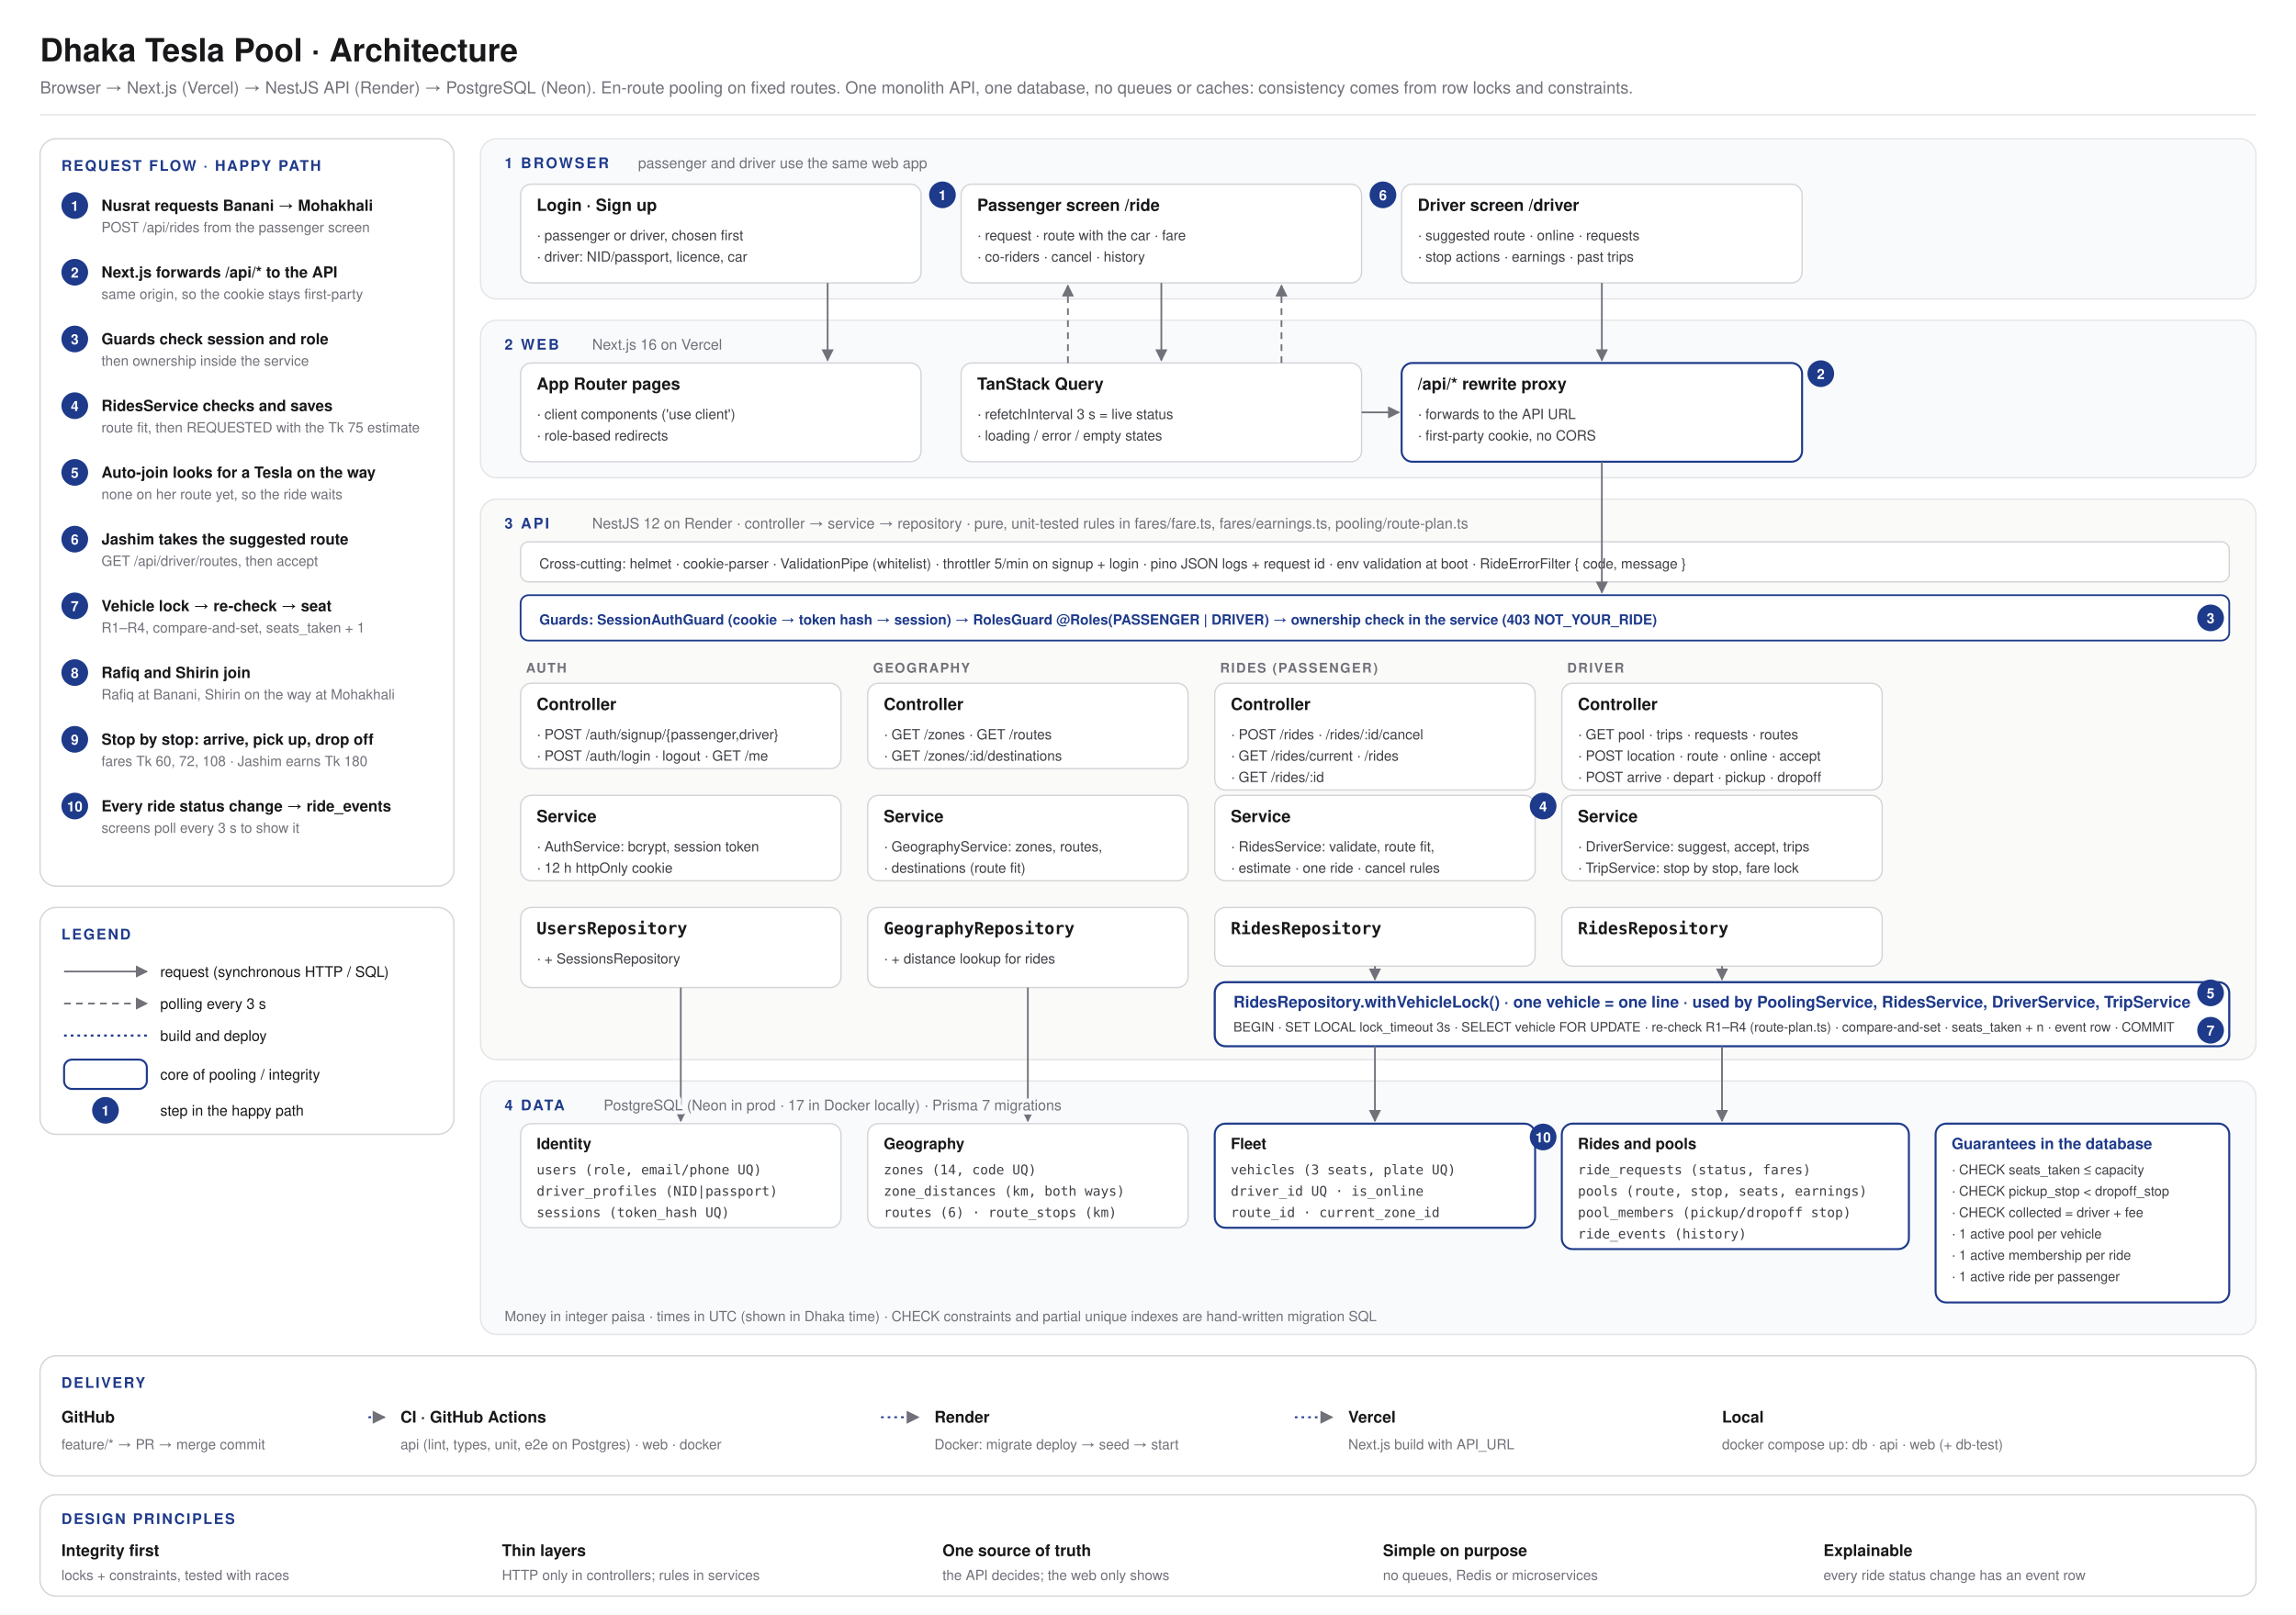
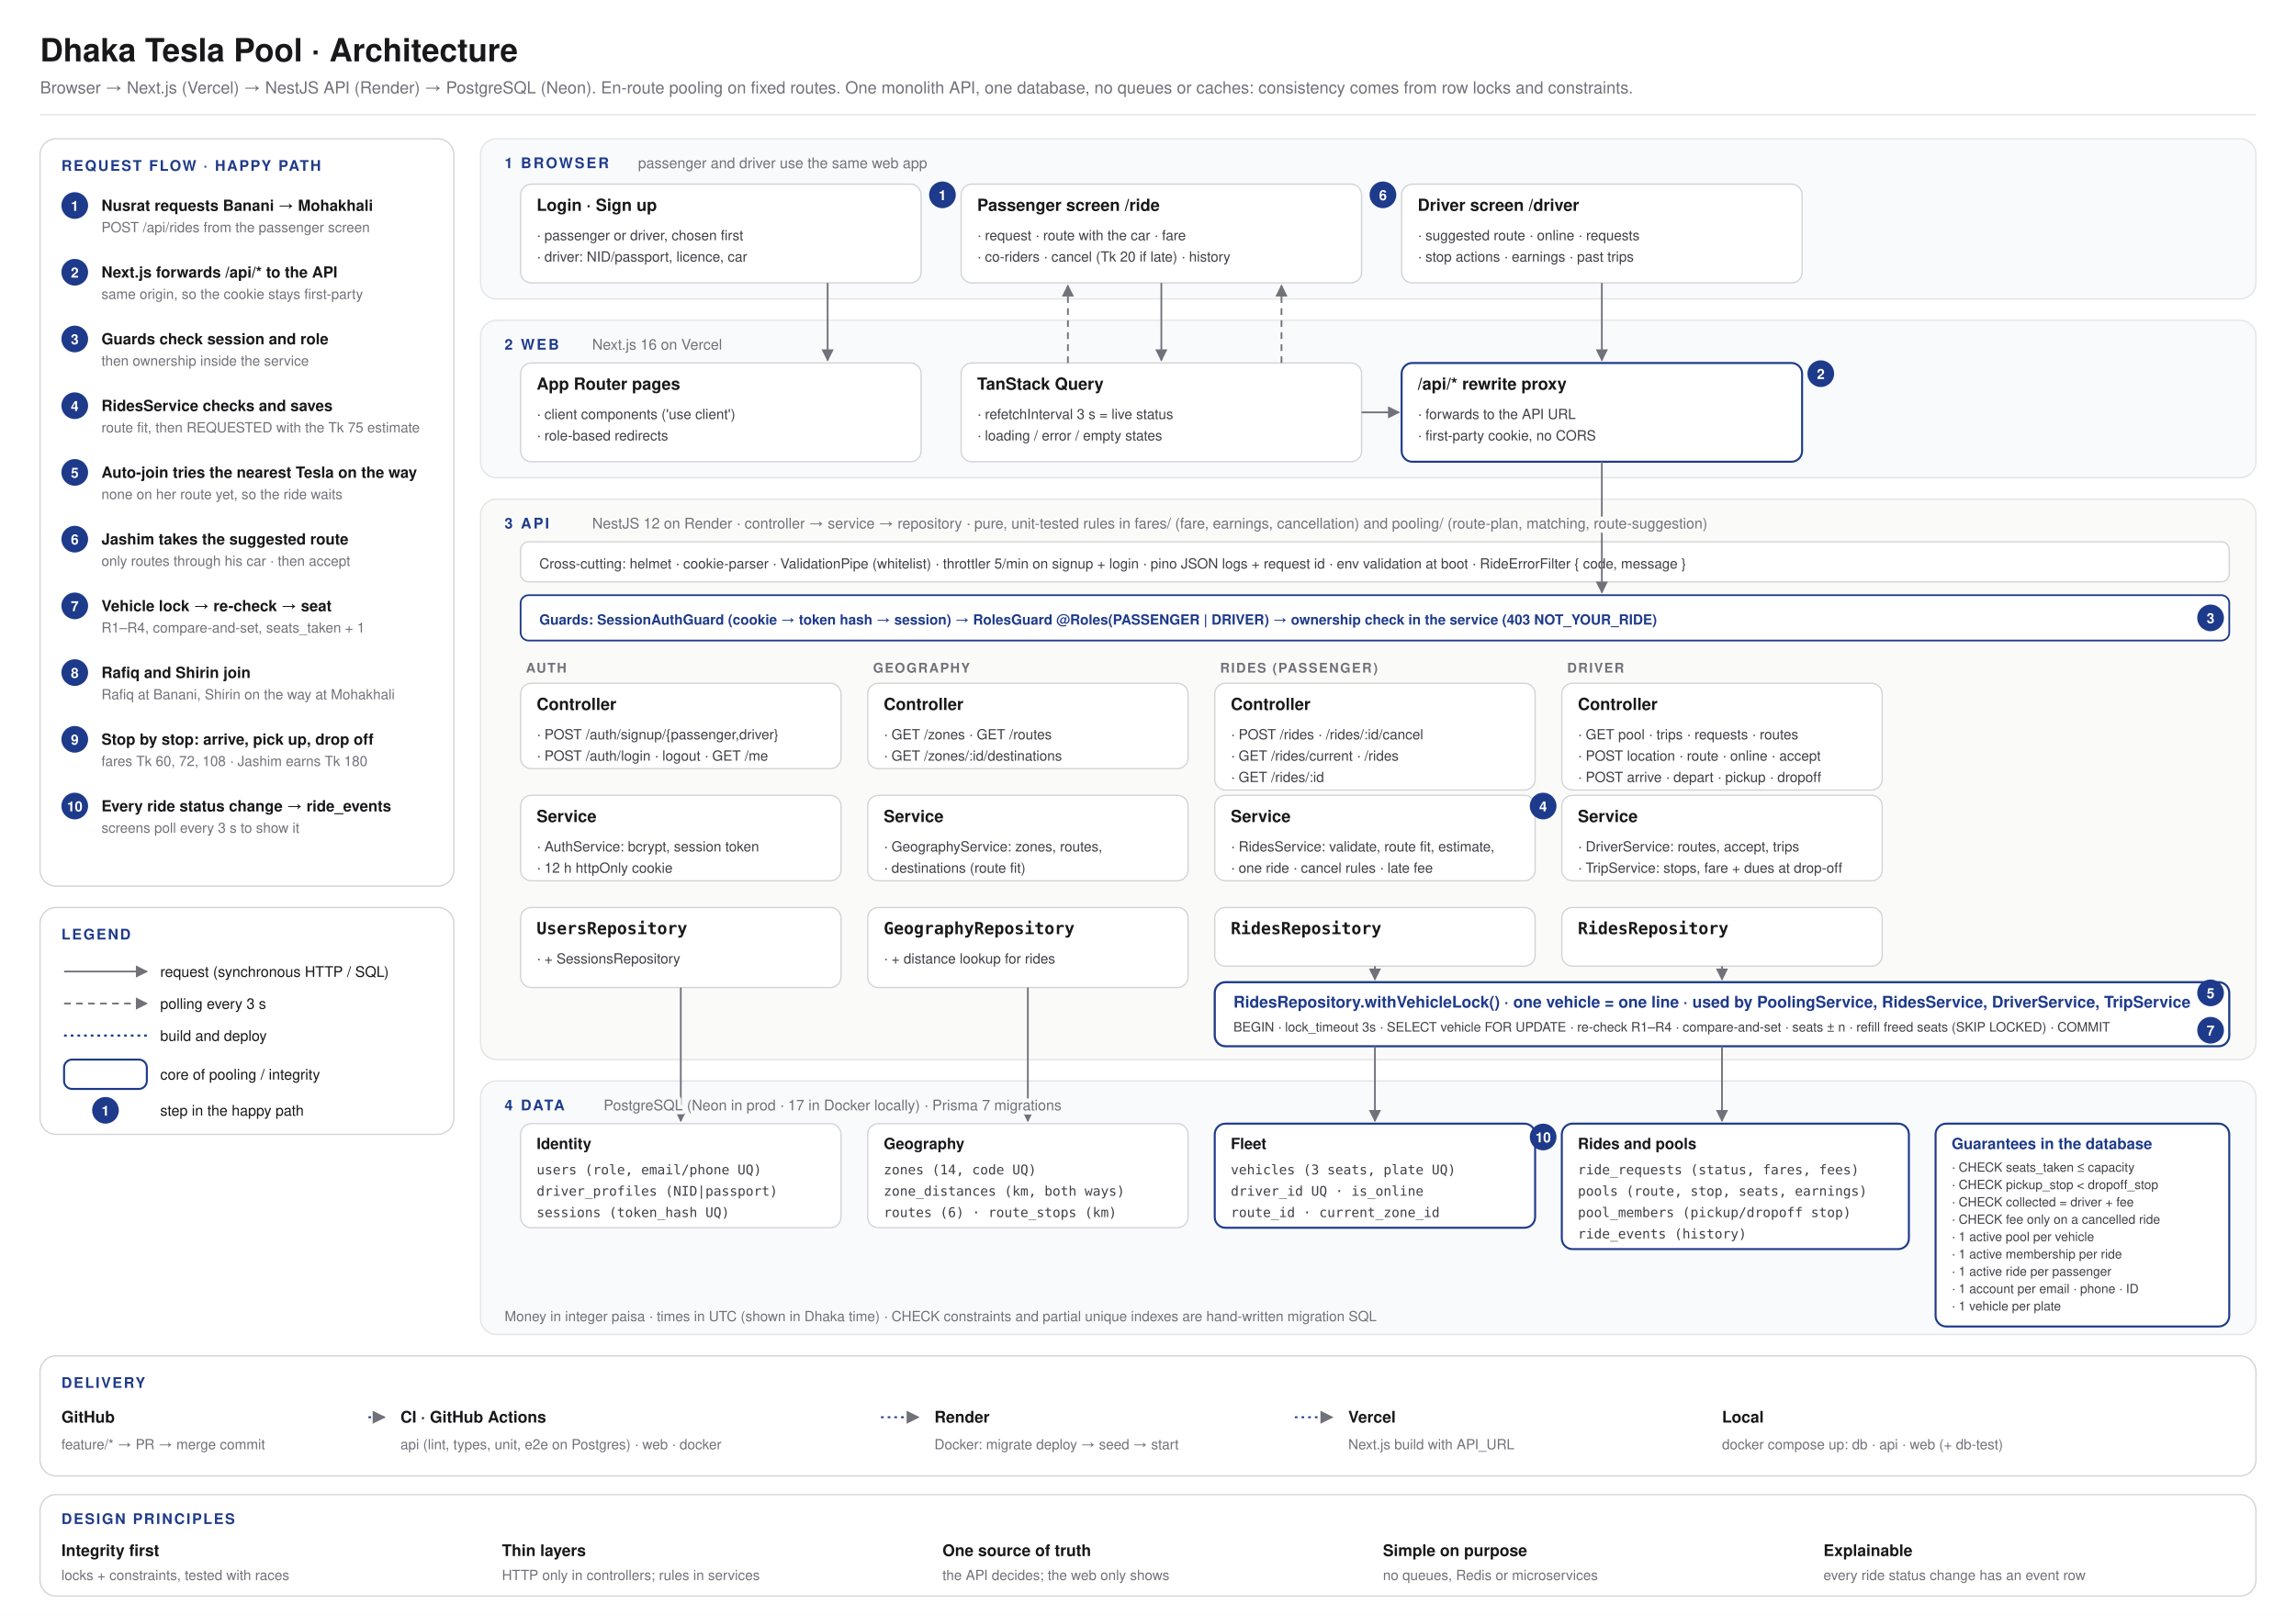
<svg xmlns="http://www.w3.org/2000/svg" width="1720" height="1210" viewBox="0 0 1720 1210">
  <defs>
    <marker id="arr" viewBox="0 0 10 10" refX="9" refY="5" markerWidth="7" markerHeight="7" orient="auto-start-reverse">
      <path d="M0 0 L10 5 L0 10 z" fill="#71717a" />
    </marker>
  </defs>
  <rect width="1720" height="1210" fill="#ffffff" />
  <text x="30" y="46" font-family="-apple-system, 'Helvetica Neue', Helvetica, Arial, sans-serif" font-size="24" fill="#18181b" font-weight="700" text-anchor="start" letter-spacing="0">Dhaka Tesla Pool · Architecture</text>
  <text x="30" y="70" font-family="-apple-system, 'Helvetica Neue', Helvetica, Arial, sans-serif" font-size="12.5" fill="#71717a" font-weight="400" text-anchor="start" letter-spacing="0">Browser → Next.js (Vercel) → NestJS API (Render) → PostgreSQL (Neon). En-route pooling on fixed routes. One monolith API, one database, no queues or caches: consistency comes from row locks and constraints.</text>
  <line x1="30" y1="86" x2="1690" y2="86" stroke="#e4e4e7" />
  <rect x="30" y="104" width="310" height="560" rx="12" fill="#fff" stroke="#d4d4d8" stroke-width="1" />
  <text x="46" y="128" font-family="-apple-system, 'Helvetica Neue', Helvetica, Arial, sans-serif" font-size="11" fill="#1e3a8a" font-weight="700" text-anchor="start" letter-spacing="1.2">REQUEST FLOW · HAPPY PATH</text>
  <circle cx="56" cy="154" r="10" fill="#1e3a8a" />
  <text x="56" y="158" font-family="-apple-system, 'Helvetica Neue', Helvetica, Arial, sans-serif" font-size="10.5" fill="#fff" font-weight="700" text-anchor="middle" letter-spacing="0">1</text>
  <text x="76" y="158" font-family="-apple-system, 'Helvetica Neue', Helvetica, Arial, sans-serif" font-size="11.5" fill="#18181b" font-weight="600" text-anchor="start" letter-spacing="0">Nusrat requests Banani → Mohakhali</text>
  <text x="76" y="174" font-family="-apple-system, 'Helvetica Neue', Helvetica, Arial, sans-serif" font-size="10.5" fill="#71717a" font-weight="400" text-anchor="start" letter-spacing="0">POST /api/rides from the passenger screen</text>
  <circle cx="56" cy="204" r="10" fill="#1e3a8a" />
  <text x="56" y="208" font-family="-apple-system, 'Helvetica Neue', Helvetica, Arial, sans-serif" font-size="10.5" fill="#fff" font-weight="700" text-anchor="middle" letter-spacing="0">2</text>
  <text x="76" y="208" font-family="-apple-system, 'Helvetica Neue', Helvetica, Arial, sans-serif" font-size="11.5" fill="#18181b" font-weight="600" text-anchor="start" letter-spacing="0">Next.js forwards /api/* to the API</text>
  <text x="76" y="224" font-family="-apple-system, 'Helvetica Neue', Helvetica, Arial, sans-serif" font-size="10.5" fill="#71717a" font-weight="400" text-anchor="start" letter-spacing="0">same origin, so the cookie stays first-party</text>
  <circle cx="56" cy="254" r="10" fill="#1e3a8a" />
  <text x="56" y="258" font-family="-apple-system, 'Helvetica Neue', Helvetica, Arial, sans-serif" font-size="10.5" fill="#fff" font-weight="700" text-anchor="middle" letter-spacing="0">3</text>
  <text x="76" y="258" font-family="-apple-system, 'Helvetica Neue', Helvetica, Arial, sans-serif" font-size="11.5" fill="#18181b" font-weight="600" text-anchor="start" letter-spacing="0">Guards check session and role</text>
  <text x="76" y="274" font-family="-apple-system, 'Helvetica Neue', Helvetica, Arial, sans-serif" font-size="10.5" fill="#71717a" font-weight="400" text-anchor="start" letter-spacing="0">then ownership inside the service</text>
  <circle cx="56" cy="304" r="10" fill="#1e3a8a" />
  <text x="56" y="308" font-family="-apple-system, 'Helvetica Neue', Helvetica, Arial, sans-serif" font-size="10.5" fill="#fff" font-weight="700" text-anchor="middle" letter-spacing="0">4</text>
  <text x="76" y="308" font-family="-apple-system, 'Helvetica Neue', Helvetica, Arial, sans-serif" font-size="11.5" fill="#18181b" font-weight="600" text-anchor="start" letter-spacing="0">RidesService checks and saves</text>
  <text x="76" y="324" font-family="-apple-system, 'Helvetica Neue', Helvetica, Arial, sans-serif" font-size="10.5" fill="#71717a" font-weight="400" text-anchor="start" letter-spacing="0">route fit, then REQUESTED with the Tk 75 estimate</text>
  <circle cx="56" cy="354" r="10" fill="#1e3a8a" />
  <text x="56" y="358" font-family="-apple-system, 'Helvetica Neue', Helvetica, Arial, sans-serif" font-size="10.5" fill="#fff" font-weight="700" text-anchor="middle" letter-spacing="0">5</text>
-   <text x="76" y="358" font-family="-apple-system, 'Helvetica Neue', Helvetica, Arial, sans-serif" font-size="11.5" fill="#18181b" font-weight="600" text-anchor="start" letter-spacing="0">Auto-join looks for a Tesla on the way</text>
+   <text x="76" y="358" font-family="-apple-system, 'Helvetica Neue', Helvetica, Arial, sans-serif" font-size="11.5" fill="#18181b" font-weight="600" text-anchor="start" letter-spacing="0">Auto-join tries the nearest Tesla on the way</text>
  <text x="76" y="374" font-family="-apple-system, 'Helvetica Neue', Helvetica, Arial, sans-serif" font-size="10.5" fill="#71717a" font-weight="400" text-anchor="start" letter-spacing="0">none on her route yet, so the ride waits</text>
  <circle cx="56" cy="404" r="10" fill="#1e3a8a" />
  <text x="56" y="408" font-family="-apple-system, 'Helvetica Neue', Helvetica, Arial, sans-serif" font-size="10.5" fill="#fff" font-weight="700" text-anchor="middle" letter-spacing="0">6</text>
  <text x="76" y="408" font-family="-apple-system, 'Helvetica Neue', Helvetica, Arial, sans-serif" font-size="11.5" fill="#18181b" font-weight="600" text-anchor="start" letter-spacing="0">Jashim takes the suggested route</text>
-   <text x="76" y="424" font-family="-apple-system, 'Helvetica Neue', Helvetica, Arial, sans-serif" font-size="10.5" fill="#71717a" font-weight="400" text-anchor="start" letter-spacing="0">GET /api/driver/routes, then accept</text>
+   <text x="76" y="424" font-family="-apple-system, 'Helvetica Neue', Helvetica, Arial, sans-serif" font-size="10.5" fill="#71717a" font-weight="400" text-anchor="start" letter-spacing="0">only routes through his car · then accept</text>
  <circle cx="56" cy="454" r="10" fill="#1e3a8a" />
  <text x="56" y="458" font-family="-apple-system, 'Helvetica Neue', Helvetica, Arial, sans-serif" font-size="10.5" fill="#fff" font-weight="700" text-anchor="middle" letter-spacing="0">7</text>
  <text x="76" y="458" font-family="-apple-system, 'Helvetica Neue', Helvetica, Arial, sans-serif" font-size="11.5" fill="#18181b" font-weight="600" text-anchor="start" letter-spacing="0">Vehicle lock → re-check → seat</text>
  <text x="76" y="474" font-family="-apple-system, 'Helvetica Neue', Helvetica, Arial, sans-serif" font-size="10.5" fill="#71717a" font-weight="400" text-anchor="start" letter-spacing="0">R1–R4, compare-and-set, seats_taken + 1</text>
  <circle cx="56" cy="504" r="10" fill="#1e3a8a" />
  <text x="56" y="508" font-family="-apple-system, 'Helvetica Neue', Helvetica, Arial, sans-serif" font-size="10.5" fill="#fff" font-weight="700" text-anchor="middle" letter-spacing="0">8</text>
  <text x="76" y="508" font-family="-apple-system, 'Helvetica Neue', Helvetica, Arial, sans-serif" font-size="11.5" fill="#18181b" font-weight="600" text-anchor="start" letter-spacing="0">Rafiq and Shirin join</text>
  <text x="76" y="524" font-family="-apple-system, 'Helvetica Neue', Helvetica, Arial, sans-serif" font-size="10.5" fill="#71717a" font-weight="400" text-anchor="start" letter-spacing="0">Rafiq at Banani, Shirin on the way at Mohakhali</text>
  <circle cx="56" cy="554" r="10" fill="#1e3a8a" />
  <text x="56" y="558" font-family="-apple-system, 'Helvetica Neue', Helvetica, Arial, sans-serif" font-size="10.5" fill="#fff" font-weight="700" text-anchor="middle" letter-spacing="0">9</text>
  <text x="76" y="558" font-family="-apple-system, 'Helvetica Neue', Helvetica, Arial, sans-serif" font-size="11.5" fill="#18181b" font-weight="600" text-anchor="start" letter-spacing="0">Stop by stop: arrive, pick up, drop off</text>
  <text x="76" y="574" font-family="-apple-system, 'Helvetica Neue', Helvetica, Arial, sans-serif" font-size="10.5" fill="#71717a" font-weight="400" text-anchor="start" letter-spacing="0">fares Tk 60, 72, 108 · Jashim earns Tk 180</text>
  <circle cx="56" cy="604" r="10" fill="#1e3a8a" />
  <text x="56" y="608" font-family="-apple-system, 'Helvetica Neue', Helvetica, Arial, sans-serif" font-size="10.5" fill="#fff" font-weight="700" text-anchor="middle" letter-spacing="0">10</text>
  <text x="76" y="608" font-family="-apple-system, 'Helvetica Neue', Helvetica, Arial, sans-serif" font-size="11.5" fill="#18181b" font-weight="600" text-anchor="start" letter-spacing="0">Every ride status change → ride_events</text>
  <text x="76" y="624" font-family="-apple-system, 'Helvetica Neue', Helvetica, Arial, sans-serif" font-size="10.5" fill="#71717a" font-weight="400" text-anchor="start" letter-spacing="0">screens poll every 3 s to show it</text>
  <rect x="30" y="680" width="310" height="170" rx="12" fill="#fff" stroke="#d4d4d8" stroke-width="1" />
  <text x="46" y="704" font-family="-apple-system, 'Helvetica Neue', Helvetica, Arial, sans-serif" font-size="11" fill="#1e3a8a" font-weight="700" text-anchor="start" letter-spacing="1.2">LEGEND</text>
  <path d="M48 728 H110" fill="none" stroke="#71717a" stroke-width="1.3" marker-end="url(#arr)" />
  <text x="120" y="732" font-family="-apple-system, 'Helvetica Neue', Helvetica, Arial, sans-serif" font-size="11" fill="#18181b" font-weight="400" text-anchor="start" letter-spacing="0">request (synchronous HTTP / SQL)</text>
  <path d="M48 752 H110" fill="none" stroke="#71717a" stroke-width="1.3" stroke-dasharray="5 4" marker-end="url(#arr)" />
  <text x="120" y="756" font-family="-apple-system, 'Helvetica Neue', Helvetica, Arial, sans-serif" font-size="11" fill="#18181b" font-weight="400" text-anchor="start" letter-spacing="0">polling every 3 s</text>
  <path d="M48 776 H110" fill="none" stroke="#1e3a8a" stroke-width="1.6" stroke-dasharray="2 3" />
  <text x="120" y="780" font-family="-apple-system, 'Helvetica Neue', Helvetica, Arial, sans-serif" font-size="11" fill="#18181b" font-weight="400" text-anchor="start" letter-spacing="0">build and deploy</text>
  <rect x="48" y="794" width="62" height="22" rx="6" fill="#fff" stroke="#1e3a8a" stroke-width="1.5" />
  <text x="120" y="809" font-family="-apple-system, 'Helvetica Neue', Helvetica, Arial, sans-serif" font-size="11" fill="#18181b" font-weight="400" text-anchor="start" letter-spacing="0">core of pooling / integrity</text>
  <circle cx="79" cy="832" r="10" fill="#1e3a8a" />
  <text x="79" y="836" font-family="-apple-system, 'Helvetica Neue', Helvetica, Arial, sans-serif" font-size="10.5" fill="#fff" font-weight="700" text-anchor="middle" letter-spacing="0">1</text>
  <text x="120" y="836" font-family="-apple-system, 'Helvetica Neue', Helvetica, Arial, sans-serif" font-size="11" fill="#18181b" font-weight="400" text-anchor="start" letter-spacing="0">step in the happy path</text>
  <rect x="360" y="104" width="1330" height="120" rx="12" fill="#f8fafc" stroke="#e4e4e7" stroke-width="1" />
  <rect x="390" y="138" width="300" height="74" rx="8" fill="#fff" stroke="#d4d4d8" stroke-width="1" />
  <text x="402" y="158" font-family="-apple-system, 'Helvetica Neue', Helvetica, Arial, sans-serif" font-size="12.5" fill="#18181b" font-weight="700" text-anchor="start" letter-spacing="0">Login · Sign up</text>
  <text x="402" y="180" font-family="-apple-system, 'Helvetica Neue', Helvetica, Arial, sans-serif" font-size="10.5" fill="#3f3f46" font-weight="400" text-anchor="start" letter-spacing="0">· passenger or driver, chosen first</text>
  <text x="402" y="196" font-family="-apple-system, 'Helvetica Neue', Helvetica, Arial, sans-serif" font-size="10.5" fill="#3f3f46" font-weight="400" text-anchor="start" letter-spacing="0">· driver: NID/passport, licence, car</text>
  <rect x="720" y="138" width="300" height="74" rx="8" fill="#fff" stroke="#d4d4d8" stroke-width="1" />
  <text x="732" y="158" font-family="-apple-system, 'Helvetica Neue', Helvetica, Arial, sans-serif" font-size="12.5" fill="#18181b" font-weight="700" text-anchor="start" letter-spacing="0">Passenger screen  /ride</text>
  <text x="732" y="180" font-family="-apple-system, 'Helvetica Neue', Helvetica, Arial, sans-serif" font-size="10.5" fill="#3f3f46" font-weight="400" text-anchor="start" letter-spacing="0">· request · route with the car · fare</text>
-   <text x="732" y="196" font-family="-apple-system, 'Helvetica Neue', Helvetica, Arial, sans-serif" font-size="10.5" fill="#3f3f46" font-weight="400" text-anchor="start" letter-spacing="0">· co-riders · cancel · history</text>
+   <text x="732" y="196" font-family="-apple-system, 'Helvetica Neue', Helvetica, Arial, sans-serif" font-size="10.5" fill="#3f3f46" font-weight="400" text-anchor="start" letter-spacing="0">· co-riders · cancel (Tk 20 if late) · history</text>
  <rect x="1050" y="138" width="300" height="74" rx="8" fill="#fff" stroke="#d4d4d8" stroke-width="1" />
  <text x="1062" y="158" font-family="-apple-system, 'Helvetica Neue', Helvetica, Arial, sans-serif" font-size="12.5" fill="#18181b" font-weight="700" text-anchor="start" letter-spacing="0">Driver screen  /driver</text>
  <text x="1062" y="180" font-family="-apple-system, 'Helvetica Neue', Helvetica, Arial, sans-serif" font-size="10.5" fill="#3f3f46" font-weight="400" text-anchor="start" letter-spacing="0">· suggested route · online · requests</text>
  <text x="1062" y="196" font-family="-apple-system, 'Helvetica Neue', Helvetica, Arial, sans-serif" font-size="10.5" fill="#3f3f46" font-weight="400" text-anchor="start" letter-spacing="0">· stop actions · earnings · past trips</text>
  <circle cx="706" cy="146" r="10" fill="#1e3a8a" />
  <text x="706" y="150" font-family="-apple-system, 'Helvetica Neue', Helvetica, Arial, sans-serif" font-size="10.5" fill="#fff" font-weight="700" text-anchor="middle" letter-spacing="0">1</text>
  <circle cx="1036" cy="146" r="10" fill="#1e3a8a" />
  <text x="1036" y="150" font-family="-apple-system, 'Helvetica Neue', Helvetica, Arial, sans-serif" font-size="10.5" fill="#fff" font-weight="700" text-anchor="middle" letter-spacing="0">6</text>
  <rect x="360" y="240" width="1330" height="118" rx="12" fill="#f8fafc" stroke="#e4e4e7" stroke-width="1" />
  <rect x="390" y="272" width="300" height="74" rx="8" fill="#fff" stroke="#d4d4d8" stroke-width="1" />
  <text x="402" y="292" font-family="-apple-system, 'Helvetica Neue', Helvetica, Arial, sans-serif" font-size="12.5" fill="#18181b" font-weight="700" text-anchor="start" letter-spacing="0">App Router pages</text>
  <text x="402" y="314" font-family="-apple-system, 'Helvetica Neue', Helvetica, Arial, sans-serif" font-size="10.5" fill="#3f3f46" font-weight="400" text-anchor="start" letter-spacing="0">· client components ('use client')</text>
  <text x="402" y="330" font-family="-apple-system, 'Helvetica Neue', Helvetica, Arial, sans-serif" font-size="10.5" fill="#3f3f46" font-weight="400" text-anchor="start" letter-spacing="0">· role-based redirects</text>
  <rect x="720" y="272" width="300" height="74" rx="8" fill="#fff" stroke="#d4d4d8" stroke-width="1" />
  <text x="732" y="292" font-family="-apple-system, 'Helvetica Neue', Helvetica, Arial, sans-serif" font-size="12.5" fill="#18181b" font-weight="700" text-anchor="start" letter-spacing="0">TanStack Query</text>
  <text x="732" y="314" font-family="-apple-system, 'Helvetica Neue', Helvetica, Arial, sans-serif" font-size="10.5" fill="#3f3f46" font-weight="400" text-anchor="start" letter-spacing="0">· refetchInterval 3 s = live status</text>
  <text x="732" y="330" font-family="-apple-system, 'Helvetica Neue', Helvetica, Arial, sans-serif" font-size="10.5" fill="#3f3f46" font-weight="400" text-anchor="start" letter-spacing="0">· loading / error / empty states</text>
  <rect x="1050" y="272" width="300" height="74" rx="8" fill="#fff" stroke="#1e3a8a" stroke-width="1.5" />
  <text x="1062" y="292" font-family="-apple-system, 'Helvetica Neue', Helvetica, Arial, sans-serif" font-size="12.5" fill="#18181b" font-weight="700" text-anchor="start" letter-spacing="0">/api/* rewrite proxy</text>
  <text x="1062" y="314" font-family="-apple-system, 'Helvetica Neue', Helvetica, Arial, sans-serif" font-size="10.5" fill="#3f3f46" font-weight="400" text-anchor="start" letter-spacing="0">· forwards to the API URL</text>
  <text x="1062" y="330" font-family="-apple-system, 'Helvetica Neue', Helvetica, Arial, sans-serif" font-size="10.5" fill="#3f3f46" font-weight="400" text-anchor="start" letter-spacing="0">· first-party cookie, no CORS</text>
  <circle cx="1364" cy="280" r="10" fill="#1e3a8a" />
  <text x="1364" y="284" font-family="-apple-system, 'Helvetica Neue', Helvetica, Arial, sans-serif" font-size="10.5" fill="#fff" font-weight="700" text-anchor="middle" letter-spacing="0">2</text>
  <path d="M870 212 V270" fill="none" stroke="#71717a" stroke-width="1.3" marker-end="url(#arr)" />
  <path d="M1200 212 V270" fill="none" stroke="#71717a" stroke-width="1.3" marker-end="url(#arr)" />
  <path d="M620 212 V270" fill="none" stroke="#71717a" stroke-width="1.3" marker-end="url(#arr)" />
  <path d="M1020 309 H1048" fill="none" stroke="#71717a" stroke-width="1.3" marker-end="url(#arr)" />
  <rect x="360" y="374" width="1330" height="420" rx="12" fill="#fafaf9" stroke="#e4e4e7" stroke-width="1" />
  <rect x="390" y="406" width="1280" height="30" rx="6" fill="#fff" stroke="#d4d4d8" stroke-width="1" />
  <text x="404" y="426" font-family="-apple-system, 'Helvetica Neue', Helvetica, Arial, sans-serif" font-size="10.5" fill="#3f3f46" font-weight="400" text-anchor="start" letter-spacing="0">Cross-cutting:  helmet · cookie-parser · ValidationPipe (whitelist) · throttler 5/min on signup + login · pino JSON logs + request id · env validation at boot · RideErrorFilter { code, message }</text>
  <rect x="390" y="446" width="1280" height="34" rx="6" fill="#fff" stroke="#1e3a8a" stroke-width="1.3" />
  <text x="404" y="468" font-family="-apple-system, 'Helvetica Neue', Helvetica, Arial, sans-serif" font-size="10.5" fill="#1e3a8a" font-weight="600" text-anchor="start" letter-spacing="0">Guards:  SessionAuthGuard (cookie → token hash → session)  →  RolesGuard @Roles(PASSENGER | DRIVER)  →  ownership check in the service (403 NOT_YOUR_RIDE)</text>
  <circle cx="1656" cy="463" r="10" fill="#1e3a8a" />
  <text x="1656" y="467" font-family="-apple-system, 'Helvetica Neue', Helvetica, Arial, sans-serif" font-size="10.5" fill="#fff" font-weight="700" text-anchor="middle" letter-spacing="0">3</text>
  <path d="M1200 346 V444" fill="none" stroke="#71717a" stroke-width="1.3" marker-end="url(#arr)" />
  <text x="394" y="504" font-family="-apple-system, 'Helvetica Neue', Helvetica, Arial, sans-serif" font-size="10" fill="#71717a" font-weight="700" text-anchor="start" letter-spacing="1">AUTH</text>
  <rect x="390" y="512" width="240" height="64" rx="8" fill="#fff" stroke="#d4d4d8" stroke-width="1" />
  <text x="402" y="532" font-family="-apple-system, 'Helvetica Neue', Helvetica, Arial, sans-serif" font-size="12.5" fill="#18181b" font-weight="700" text-anchor="start" letter-spacing="0">Controller</text>
  <text x="402" y="554" font-family="-apple-system, 'Helvetica Neue', Helvetica, Arial, sans-serif" font-size="10.5" fill="#3f3f46" font-weight="400" text-anchor="start" letter-spacing="0">· POST /auth/signup/{passenger,driver}</text>
  <text x="402" y="570" font-family="-apple-system, 'Helvetica Neue', Helvetica, Arial, sans-serif" font-size="10.5" fill="#3f3f46" font-weight="400" text-anchor="start" letter-spacing="0">· POST /auth/login · logout · GET /me</text>
  <rect x="390" y="596" width="240" height="64" rx="8" fill="#fff" stroke="#d4d4d8" stroke-width="1" />
  <text x="402" y="616" font-family="-apple-system, 'Helvetica Neue', Helvetica, Arial, sans-serif" font-size="12.5" fill="#18181b" font-weight="700" text-anchor="start" letter-spacing="0">Service</text>
  <text x="402" y="638" font-family="-apple-system, 'Helvetica Neue', Helvetica, Arial, sans-serif" font-size="10.5" fill="#3f3f46" font-weight="400" text-anchor="start" letter-spacing="0">· AuthService: bcrypt, session token</text>
  <text x="402" y="654" font-family="-apple-system, 'Helvetica Neue', Helvetica, Arial, sans-serif" font-size="10.5" fill="#3f3f46" font-weight="400" text-anchor="start" letter-spacing="0">· 12 h httpOnly cookie</text>
  <rect x="390" y="680" width="240" height="60" rx="8" fill="#fff" stroke="#d4d4d8" stroke-width="1" />
  <text x="402" y="700" font-family="'SF Mono', Menlo, monospace" font-size="12.5" fill="#18181b" font-weight="700" text-anchor="start" letter-spacing="0">UsersRepository</text>
  <text x="402" y="722" font-family="-apple-system, 'Helvetica Neue', Helvetica, Arial, sans-serif" font-size="10.5" fill="#3f3f46" font-weight="400" text-anchor="start" letter-spacing="0">· + SessionsRepository</text>
  <text x="654" y="504" font-family="-apple-system, 'Helvetica Neue', Helvetica, Arial, sans-serif" font-size="10" fill="#71717a" font-weight="700" text-anchor="start" letter-spacing="1">GEOGRAPHY</text>
  <rect x="650" y="512" width="240" height="64" rx="8" fill="#fff" stroke="#d4d4d8" stroke-width="1" />
  <text x="662" y="532" font-family="-apple-system, 'Helvetica Neue', Helvetica, Arial, sans-serif" font-size="12.5" fill="#18181b" font-weight="700" text-anchor="start" letter-spacing="0">Controller</text>
  <text x="662" y="554" font-family="-apple-system, 'Helvetica Neue', Helvetica, Arial, sans-serif" font-size="10.5" fill="#3f3f46" font-weight="400" text-anchor="start" letter-spacing="0">· GET /zones · GET /routes</text>
  <text x="662" y="570" font-family="-apple-system, 'Helvetica Neue', Helvetica, Arial, sans-serif" font-size="10.5" fill="#3f3f46" font-weight="400" text-anchor="start" letter-spacing="0">· GET /zones/:id/destinations</text>
  <rect x="650" y="596" width="240" height="64" rx="8" fill="#fff" stroke="#d4d4d8" stroke-width="1" />
  <text x="662" y="616" font-family="-apple-system, 'Helvetica Neue', Helvetica, Arial, sans-serif" font-size="12.5" fill="#18181b" font-weight="700" text-anchor="start" letter-spacing="0">Service</text>
  <text x="662" y="638" font-family="-apple-system, 'Helvetica Neue', Helvetica, Arial, sans-serif" font-size="10.5" fill="#3f3f46" font-weight="400" text-anchor="start" letter-spacing="0">· GeographyService: zones, routes,</text>
  <text x="662" y="654" font-family="-apple-system, 'Helvetica Neue', Helvetica, Arial, sans-serif" font-size="10.5" fill="#3f3f46" font-weight="400" text-anchor="start" letter-spacing="0">· destinations (route fit)</text>
  <rect x="650" y="680" width="240" height="60" rx="8" fill="#fff" stroke="#d4d4d8" stroke-width="1" />
  <text x="662" y="700" font-family="'SF Mono', Menlo, monospace" font-size="12.5" fill="#18181b" font-weight="700" text-anchor="start" letter-spacing="0">GeographyRepository</text>
  <text x="662" y="722" font-family="-apple-system, 'Helvetica Neue', Helvetica, Arial, sans-serif" font-size="10.5" fill="#3f3f46" font-weight="400" text-anchor="start" letter-spacing="0">· + distance lookup for rides</text>
  <text x="914" y="504" font-family="-apple-system, 'Helvetica Neue', Helvetica, Arial, sans-serif" font-size="10" fill="#71717a" font-weight="700" text-anchor="start" letter-spacing="1">RIDES (PASSENGER)</text>
  <rect x="910" y="512" width="240" height="80" rx="8" fill="#fff" stroke="#d4d4d8" stroke-width="1" />
  <text x="922" y="532" font-family="-apple-system, 'Helvetica Neue', Helvetica, Arial, sans-serif" font-size="12.5" fill="#18181b" font-weight="700" text-anchor="start" letter-spacing="0">Controller</text>
  <text x="922" y="554" font-family="-apple-system, 'Helvetica Neue', Helvetica, Arial, sans-serif" font-size="10.5" fill="#3f3f46" font-weight="400" text-anchor="start" letter-spacing="0">· POST /rides · /rides/:id/cancel</text>
  <text x="922" y="570" font-family="-apple-system, 'Helvetica Neue', Helvetica, Arial, sans-serif" font-size="10.5" fill="#3f3f46" font-weight="400" text-anchor="start" letter-spacing="0">· GET /rides/current · /rides</text>
  <text x="922" y="586" font-family="-apple-system, 'Helvetica Neue', Helvetica, Arial, sans-serif" font-size="10.5" fill="#3f3f46" font-weight="400" text-anchor="start" letter-spacing="0">· GET /rides/:id</text>
  <rect x="910" y="596" width="240" height="64" rx="8" fill="#fff" stroke="#d4d4d8" stroke-width="1" />
  <text x="922" y="616" font-family="-apple-system, 'Helvetica Neue', Helvetica, Arial, sans-serif" font-size="12.5" fill="#18181b" font-weight="700" text-anchor="start" letter-spacing="0">Service</text>
-   <text x="922" y="638" font-family="-apple-system, 'Helvetica Neue', Helvetica, Arial, sans-serif" font-size="10.5" fill="#3f3f46" font-weight="400" text-anchor="start" letter-spacing="0">· RidesService: validate, route fit,</text>
-   <text x="922" y="654" font-family="-apple-system, 'Helvetica Neue', Helvetica, Arial, sans-serif" font-size="10.5" fill="#3f3f46" font-weight="400" text-anchor="start" letter-spacing="0">· estimate · one ride · cancel rules</text>
+   <text x="922" y="638" font-family="-apple-system, 'Helvetica Neue', Helvetica, Arial, sans-serif" font-size="10.5" fill="#3f3f46" font-weight="400" text-anchor="start" letter-spacing="0">· RidesService: validate, route fit, estimate,</text>
+   <text x="922" y="654" font-family="-apple-system, 'Helvetica Neue', Helvetica, Arial, sans-serif" font-size="10.5" fill="#3f3f46" font-weight="400" text-anchor="start" letter-spacing="0">· one ride · cancel rules · late fee</text>
  <rect x="910" y="680" width="240" height="44" rx="8" fill="#fff" stroke="#d4d4d8" stroke-width="1" />
  <text x="922" y="700" font-family="'SF Mono', Menlo, monospace" font-size="12.5" fill="#18181b" font-weight="700" text-anchor="start" letter-spacing="0">RidesRepository</text>
  <text x="1174" y="504" font-family="-apple-system, 'Helvetica Neue', Helvetica, Arial, sans-serif" font-size="10" fill="#71717a" font-weight="700" text-anchor="start" letter-spacing="1">DRIVER</text>
  <rect x="1170" y="512" width="240" height="80" rx="8" fill="#fff" stroke="#d4d4d8" stroke-width="1" />
  <text x="1182" y="532" font-family="-apple-system, 'Helvetica Neue', Helvetica, Arial, sans-serif" font-size="12.5" fill="#18181b" font-weight="700" text-anchor="start" letter-spacing="0">Controller</text>
  <text x="1182" y="554" font-family="-apple-system, 'Helvetica Neue', Helvetica, Arial, sans-serif" font-size="10.5" fill="#3f3f46" font-weight="400" text-anchor="start" letter-spacing="0">· GET pool · trips · requests · routes</text>
  <text x="1182" y="570" font-family="-apple-system, 'Helvetica Neue', Helvetica, Arial, sans-serif" font-size="10.5" fill="#3f3f46" font-weight="400" text-anchor="start" letter-spacing="0">· POST location · route · online · accept</text>
  <text x="1182" y="586" font-family="-apple-system, 'Helvetica Neue', Helvetica, Arial, sans-serif" font-size="10.5" fill="#3f3f46" font-weight="400" text-anchor="start" letter-spacing="0">· POST arrive · depart · pickup · dropoff</text>
  <rect x="1170" y="596" width="240" height="64" rx="8" fill="#fff" stroke="#d4d4d8" stroke-width="1" />
  <text x="1182" y="616" font-family="-apple-system, 'Helvetica Neue', Helvetica, Arial, sans-serif" font-size="12.5" fill="#18181b" font-weight="700" text-anchor="start" letter-spacing="0">Service</text>
-   <text x="1182" y="638" font-family="-apple-system, 'Helvetica Neue', Helvetica, Arial, sans-serif" font-size="10.5" fill="#3f3f46" font-weight="400" text-anchor="start" letter-spacing="0">· DriverService: suggest, accept, trips</text>
-   <text x="1182" y="654" font-family="-apple-system, 'Helvetica Neue', Helvetica, Arial, sans-serif" font-size="10.5" fill="#3f3f46" font-weight="400" text-anchor="start" letter-spacing="0">· TripService: stop by stop, fare lock</text>
+   <text x="1182" y="638" font-family="-apple-system, 'Helvetica Neue', Helvetica, Arial, sans-serif" font-size="10.5" fill="#3f3f46" font-weight="400" text-anchor="start" letter-spacing="0">· DriverService: routes, accept, trips</text>
+   <text x="1182" y="654" font-family="-apple-system, 'Helvetica Neue', Helvetica, Arial, sans-serif" font-size="10.5" fill="#3f3f46" font-weight="400" text-anchor="start" letter-spacing="0">· TripService: stops, fare + dues at drop-off</text>
  <rect x="1170" y="680" width="240" height="44" rx="8" fill="#fff" stroke="#d4d4d8" stroke-width="1" />
  <text x="1182" y="700" font-family="'SF Mono', Menlo, monospace" font-size="12.5" fill="#18181b" font-weight="700" text-anchor="start" letter-spacing="0">RidesRepository</text>
  <circle cx="1156" cy="604" r="10" fill="#1e3a8a" />
  <text x="1156" y="608" font-family="-apple-system, 'Helvetica Neue', Helvetica, Arial, sans-serif" font-size="10.5" fill="#fff" font-weight="700" text-anchor="middle" letter-spacing="0">4</text>
  <rect x="910" y="736" width="760" height="48" rx="8" fill="#fff" stroke="#1e3a8a" stroke-width="1.6" />
  <text x="924" y="755" font-family="-apple-system, 'Helvetica Neue', Helvetica, Arial, sans-serif" font-size="12" fill="#1e3a8a" font-weight="700" text-anchor="start" letter-spacing="0">RidesRepository.withVehicleLock()  ·  one vehicle = one line  ·  used by PoolingService, RidesService, DriverService, TripService</text>
-   <text x="924" y="773" font-family="-apple-system, 'Helvetica Neue', Helvetica, Arial, sans-serif" font-size="9.8" fill="#3f3f46" font-weight="400" text-anchor="start" letter-spacing="0">BEGIN · SET LOCAL lock_timeout 3s · SELECT vehicle FOR UPDATE · re-check R1–R4 (route-plan.ts) · compare-and-set · seats_taken + n · event row · COMMIT</text>
+   <text x="924" y="773" font-family="-apple-system, 'Helvetica Neue', Helvetica, Arial, sans-serif" font-size="9.8" fill="#3f3f46" font-weight="400" text-anchor="start" letter-spacing="0">BEGIN · lock_timeout 3s · SELECT vehicle FOR UPDATE · re-check R1–R4 · compare-and-set · seats ± n · refill freed seats (SKIP LOCKED) · COMMIT</text>
  <circle cx="1656" cy="744" r="10" fill="#1e3a8a" />
  <text x="1656" y="748" font-family="-apple-system, 'Helvetica Neue', Helvetica, Arial, sans-serif" font-size="10.5" fill="#fff" font-weight="700" text-anchor="middle" letter-spacing="0">5</text>
  <circle cx="1656" cy="772" r="10" fill="#1e3a8a" />
  <text x="1656" y="776" font-family="-apple-system, 'Helvetica Neue', Helvetica, Arial, sans-serif" font-size="10.5" fill="#fff" font-weight="700" text-anchor="middle" letter-spacing="0">7</text>
  <path d="M1030 724 V734" fill="none" stroke="#71717a" stroke-width="1.3" marker-end="url(#arr)" />
  <path d="M1290 724 V734" fill="none" stroke="#71717a" stroke-width="1.3" marker-end="url(#arr)" />
  <rect x="360" y="810" width="1330" height="190" rx="12" fill="#f8fafc" stroke="#e4e4e7" stroke-width="1" />
  <rect x="390" y="842" width="240" height="78" rx="8" fill="#fff" stroke="#d4d4d8" stroke-width="1" />
  <text x="402" y="861" font-family="-apple-system, 'Helvetica Neue', Helvetica, Arial, sans-serif" font-size="11.5" fill="#18181b" font-weight="700" text-anchor="start" letter-spacing="0">Identity</text>
  <text x="402" y="880" font-family="'SF Mono', Menlo, monospace" font-size="10" fill="#3f3f46" font-weight="400" text-anchor="start" letter-spacing="0">users (role, email/phone UQ)</text>
  <text x="402" y="896" font-family="'SF Mono', Menlo, monospace" font-size="10" fill="#3f3f46" font-weight="400" text-anchor="start" letter-spacing="0">driver_profiles (NID|passport)</text>
  <text x="402" y="912" font-family="'SF Mono', Menlo, monospace" font-size="10" fill="#3f3f46" font-weight="400" text-anchor="start" letter-spacing="0">sessions (token_hash UQ)</text>
  <rect x="650" y="842" width="240" height="78" rx="8" fill="#fff" stroke="#d4d4d8" stroke-width="1" />
  <text x="662" y="861" font-family="-apple-system, 'Helvetica Neue', Helvetica, Arial, sans-serif" font-size="11.5" fill="#18181b" font-weight="700" text-anchor="start" letter-spacing="0">Geography</text>
  <text x="662" y="880" font-family="'SF Mono', Menlo, monospace" font-size="10" fill="#3f3f46" font-weight="400" text-anchor="start" letter-spacing="0">zones (14, code UQ)</text>
  <text x="662" y="896" font-family="'SF Mono', Menlo, monospace" font-size="10" fill="#3f3f46" font-weight="400" text-anchor="start" letter-spacing="0">zone_distances (km, both ways)</text>
  <text x="662" y="912" font-family="'SF Mono', Menlo, monospace" font-size="10" fill="#3f3f46" font-weight="400" text-anchor="start" letter-spacing="0">routes (6) · route_stops (km)</text>
  <rect x="910" y="842" width="240" height="78" rx="8" fill="#fff" stroke="#1e3a8a" stroke-width="1.5" />
  <text x="922" y="861" font-family="-apple-system, 'Helvetica Neue', Helvetica, Arial, sans-serif" font-size="11.5" fill="#18181b" font-weight="700" text-anchor="start" letter-spacing="0">Fleet</text>
  <text x="922" y="880" font-family="'SF Mono', Menlo, monospace" font-size="10" fill="#3f3f46" font-weight="400" text-anchor="start" letter-spacing="0">vehicles (3 seats, plate UQ)</text>
  <text x="922" y="896" font-family="'SF Mono', Menlo, monospace" font-size="10" fill="#3f3f46" font-weight="400" text-anchor="start" letter-spacing="0">driver_id UQ · is_online</text>
  <text x="922" y="912" font-family="'SF Mono', Menlo, monospace" font-size="10" fill="#3f3f46" font-weight="400" text-anchor="start" letter-spacing="0">route_id · current_zone_id</text>
  <rect x="1170" y="842" width="260" height="94" rx="8" fill="#fff" stroke="#1e3a8a" stroke-width="1.5" />
  <text x="1182" y="861" font-family="-apple-system, 'Helvetica Neue', Helvetica, Arial, sans-serif" font-size="11.5" fill="#18181b" font-weight="700" text-anchor="start" letter-spacing="0">Rides and pools</text>
-   <text x="1182" y="880" font-family="'SF Mono', Menlo, monospace" font-size="10" fill="#3f3f46" font-weight="400" text-anchor="start" letter-spacing="0">ride_requests (status, fares)</text>
+   <text x="1182" y="880" font-family="'SF Mono', Menlo, monospace" font-size="10" fill="#3f3f46" font-weight="400" text-anchor="start" letter-spacing="0">ride_requests (status, fares, fees)</text>
  <text x="1182" y="896" font-family="'SF Mono', Menlo, monospace" font-size="10" fill="#3f3f46" font-weight="400" text-anchor="start" letter-spacing="0">pools (route, stop, seats, earnings)</text>
  <text x="1182" y="912" font-family="'SF Mono', Menlo, monospace" font-size="10" fill="#3f3f46" font-weight="400" text-anchor="start" letter-spacing="0">pool_members (pickup/dropoff stop)</text>
  <text x="1182" y="928" font-family="'SF Mono', Menlo, monospace" font-size="10" fill="#3f3f46" font-weight="400" text-anchor="start" letter-spacing="0">ride_events (history)</text>
-   <rect x="1450" y="842" width="220" height="134" rx="8" fill="#fff" stroke="#1e3a8a" stroke-width="1.5" />
+   <rect x="1450" y="842" width="220" height="152" rx="8" fill="#fff" stroke="#1e3a8a" stroke-width="1.5" />
  <text x="1462" y="861" font-family="-apple-system, 'Helvetica Neue', Helvetica, Arial, sans-serif" font-size="11.5" fill="#1e3a8a" font-weight="700" text-anchor="start" letter-spacing="0">Guarantees in the database</text>
-   <text x="1462" y="880" font-family="-apple-system, 'Helvetica Neue', Helvetica, Arial, sans-serif" font-size="10" fill="#3f3f46" font-weight="400" text-anchor="start" letter-spacing="0">· CHECK seats_taken ≤ capacity</text>
-   <text x="1462" y="896" font-family="-apple-system, 'Helvetica Neue', Helvetica, Arial, sans-serif" font-size="10" fill="#3f3f46" font-weight="400" text-anchor="start" letter-spacing="0">· CHECK pickup_stop &lt; dropoff_stop</text>
-   <text x="1462" y="912" font-family="-apple-system, 'Helvetica Neue', Helvetica, Arial, sans-serif" font-size="10" fill="#3f3f46" font-weight="400" text-anchor="start" letter-spacing="0">· CHECK collected = driver + fee</text>
-   <text x="1462" y="928" font-family="-apple-system, 'Helvetica Neue', Helvetica, Arial, sans-serif" font-size="10" fill="#3f3f46" font-weight="400" text-anchor="start" letter-spacing="0">· 1 active pool per vehicle</text>
-   <text x="1462" y="944" font-family="-apple-system, 'Helvetica Neue', Helvetica, Arial, sans-serif" font-size="10" fill="#3f3f46" font-weight="400" text-anchor="start" letter-spacing="0">· 1 active membership per ride</text>
-   <text x="1462" y="960" font-family="-apple-system, 'Helvetica Neue', Helvetica, Arial, sans-serif" font-size="10" fill="#3f3f46" font-weight="400" text-anchor="start" letter-spacing="0">· 1 active ride per passenger</text>
+   <text x="1462" y="878" font-family="-apple-system, 'Helvetica Neue', Helvetica, Arial, sans-serif" font-size="9.5" fill="#3f3f46" font-weight="400" text-anchor="start" letter-spacing="0">· CHECK seats_taken ≤ capacity</text>
+   <text x="1462" y="891" font-family="-apple-system, 'Helvetica Neue', Helvetica, Arial, sans-serif" font-size="9.5" fill="#3f3f46" font-weight="400" text-anchor="start" letter-spacing="0">· CHECK pickup_stop &lt; dropoff_stop</text>
+   <text x="1462" y="904" font-family="-apple-system, 'Helvetica Neue', Helvetica, Arial, sans-serif" font-size="9.5" fill="#3f3f46" font-weight="400" text-anchor="start" letter-spacing="0">· CHECK collected = driver + fee</text>
+   <text x="1462" y="917" font-family="-apple-system, 'Helvetica Neue', Helvetica, Arial, sans-serif" font-size="9.5" fill="#3f3f46" font-weight="400" text-anchor="start" letter-spacing="0">· CHECK fee only on a cancelled ride</text>
+   <text x="1462" y="930" font-family="-apple-system, 'Helvetica Neue', Helvetica, Arial, sans-serif" font-size="9.5" fill="#3f3f46" font-weight="400" text-anchor="start" letter-spacing="0">· 1 active pool per vehicle</text>
+   <text x="1462" y="943" font-family="-apple-system, 'Helvetica Neue', Helvetica, Arial, sans-serif" font-size="9.5" fill="#3f3f46" font-weight="400" text-anchor="start" letter-spacing="0">· 1 active membership per ride</text>
+   <text x="1462" y="956" font-family="-apple-system, 'Helvetica Neue', Helvetica, Arial, sans-serif" font-size="9.5" fill="#3f3f46" font-weight="400" text-anchor="start" letter-spacing="0">· 1 active ride per passenger</text>
+   <text x="1462" y="969" font-family="-apple-system, 'Helvetica Neue', Helvetica, Arial, sans-serif" font-size="9.5" fill="#3f3f46" font-weight="400" text-anchor="start" letter-spacing="0">· 1 account per email · phone · ID</text>
+   <text x="1462" y="982" font-family="-apple-system, 'Helvetica Neue', Helvetica, Arial, sans-serif" font-size="9.5" fill="#3f3f46" font-weight="400" text-anchor="start" letter-spacing="0">· 1 vehicle per plate</text>
  <circle cx="1156" cy="852" r="10" fill="#1e3a8a" />
  <text x="1156" y="856" font-family="-apple-system, 'Helvetica Neue', Helvetica, Arial, sans-serif" font-size="10.5" fill="#fff" font-weight="700" text-anchor="middle" letter-spacing="0">10</text>
  <path d="M510 740 V840" fill="none" stroke="#71717a" stroke-width="1.3" marker-end="url(#arr)" />
  <path d="M770 740 V840" fill="none" stroke="#71717a" stroke-width="1.3" marker-end="url(#arr)" />
  <path d="M1030 784 V840" fill="none" stroke="#71717a" stroke-width="1.3" marker-end="url(#arr)" />
  <path d="M1290 784 V840" fill="none" stroke="#71717a" stroke-width="1.3" marker-end="url(#arr)" />
  <text x="378" y="990" font-family="-apple-system, 'Helvetica Neue', Helvetica, Arial, sans-serif" font-size="10.5" fill="#71717a" font-weight="400" text-anchor="start" letter-spacing="0">Money in integer paisa · times in UTC (shown in Dhaka time) · CHECK constraints and partial unique indexes are hand-written migration SQL</text>
  <path d="M800 272 V214" fill="none" stroke="#71717a" stroke-width="1.3" stroke-dasharray="5 4" marker-end="url(#arr)" />
  <path d="M960 272 V214" fill="none" stroke="#71717a" stroke-width="1.3" stroke-dasharray="5 4" marker-end="url(#arr)" />
  <rect x="30" y="1016" width="1660" height="90" rx="12" fill="#fff" stroke="#d4d4d8" stroke-width="1" />
  <text x="46" y="1040" font-family="-apple-system, 'Helvetica Neue', Helvetica, Arial, sans-serif" font-size="11" fill="#1e3a8a" font-weight="700" text-anchor="start" letter-spacing="1.2">DELIVERY</text>
  <text x="46" y="1066" font-family="-apple-system, 'Helvetica Neue', Helvetica, Arial, sans-serif" font-size="12" fill="#18181b" font-weight="700" text-anchor="start" letter-spacing="0">GitHub</text>
  <text x="46" y="1086" font-family="-apple-system, 'Helvetica Neue', Helvetica, Arial, sans-serif" font-size="10.5" fill="#71717a" font-weight="400" text-anchor="start" letter-spacing="0">feature/* → PR → merge commit</text>
  <path d="M276 1062 H288" fill="none" stroke="#1e3a8a" stroke-width="1.4" stroke-dasharray="2 3" marker-end="url(#arr)" />
  <text x="300" y="1066" font-family="-apple-system, 'Helvetica Neue', Helvetica, Arial, sans-serif" font-size="12" fill="#18181b" font-weight="700" text-anchor="start" letter-spacing="0">CI · GitHub Actions</text>
  <text x="300" y="1086" font-family="-apple-system, 'Helvetica Neue', Helvetica, Arial, sans-serif" font-size="10.5" fill="#71717a" font-weight="400" text-anchor="start" letter-spacing="0">api (lint, types, unit, e2e on Postgres) · web · docker</text>
  <path d="M660 1062 H688" fill="none" stroke="#1e3a8a" stroke-width="1.4" stroke-dasharray="2 3" marker-end="url(#arr)" />
  <text x="700" y="1066" font-family="-apple-system, 'Helvetica Neue', Helvetica, Arial, sans-serif" font-size="12" fill="#18181b" font-weight="700" text-anchor="start" letter-spacing="0">Render</text>
  <text x="700" y="1086" font-family="-apple-system, 'Helvetica Neue', Helvetica, Arial, sans-serif" font-size="10.5" fill="#71717a" font-weight="400" text-anchor="start" letter-spacing="0">Docker: migrate deploy → seed → start</text>
  <path d="M970 1062 H998" fill="none" stroke="#1e3a8a" stroke-width="1.4" stroke-dasharray="2 3" marker-end="url(#arr)" />
  <text x="1010" y="1066" font-family="-apple-system, 'Helvetica Neue', Helvetica, Arial, sans-serif" font-size="12" fill="#18181b" font-weight="700" text-anchor="start" letter-spacing="0">Vercel</text>
  <text x="1010" y="1086" font-family="-apple-system, 'Helvetica Neue', Helvetica, Arial, sans-serif" font-size="10.5" fill="#71717a" font-weight="400" text-anchor="start" letter-spacing="0">Next.js build with API_URL</text>
  <text x="1290" y="1066" font-family="-apple-system, 'Helvetica Neue', Helvetica, Arial, sans-serif" font-size="12" fill="#18181b" font-weight="700" text-anchor="start" letter-spacing="0">Local</text>
  <text x="1290" y="1086" font-family="-apple-system, 'Helvetica Neue', Helvetica, Arial, sans-serif" font-size="10.5" fill="#71717a" font-weight="400" text-anchor="start" letter-spacing="0">docker compose up: db · api · web (+ db-test)</text>
  <rect x="30" y="1120" width="1660" height="76" rx="12" fill="#fff" stroke="#d4d4d8" stroke-width="1" />
  <text x="46" y="1142" font-family="-apple-system, 'Helvetica Neue', Helvetica, Arial, sans-serif" font-size="11" fill="#1e3a8a" font-weight="700" text-anchor="start" letter-spacing="1.2">DESIGN PRINCIPLES</text>
  <text x="46" y="1166" font-family="-apple-system, 'Helvetica Neue', Helvetica, Arial, sans-serif" font-size="12" fill="#18181b" font-weight="700" text-anchor="start" letter-spacing="0">Integrity first</text>
  <text x="46" y="1184" font-family="-apple-system, 'Helvetica Neue', Helvetica, Arial, sans-serif" font-size="10.5" fill="#71717a" font-weight="400" text-anchor="start" letter-spacing="0">locks + constraints, tested with races</text>
  <text x="376" y="1166" font-family="-apple-system, 'Helvetica Neue', Helvetica, Arial, sans-serif" font-size="12" fill="#18181b" font-weight="700" text-anchor="start" letter-spacing="0">Thin layers</text>
  <text x="376" y="1184" font-family="-apple-system, 'Helvetica Neue', Helvetica, Arial, sans-serif" font-size="10.5" fill="#71717a" font-weight="400" text-anchor="start" letter-spacing="0">HTTP only in controllers; rules in services</text>
  <text x="706" y="1166" font-family="-apple-system, 'Helvetica Neue', Helvetica, Arial, sans-serif" font-size="12" fill="#18181b" font-weight="700" text-anchor="start" letter-spacing="0">One source of truth</text>
  <text x="706" y="1184" font-family="-apple-system, 'Helvetica Neue', Helvetica, Arial, sans-serif" font-size="10.5" fill="#71717a" font-weight="400" text-anchor="start" letter-spacing="0">the API decides; the web only shows</text>
  <text x="1036" y="1166" font-family="-apple-system, 'Helvetica Neue', Helvetica, Arial, sans-serif" font-size="12" fill="#18181b" font-weight="700" text-anchor="start" letter-spacing="0">Simple on purpose</text>
  <text x="1036" y="1184" font-family="-apple-system, 'Helvetica Neue', Helvetica, Arial, sans-serif" font-size="10.5" fill="#71717a" font-weight="400" text-anchor="start" letter-spacing="0">no queues, Redis or microservices</text>
  <text x="1366" y="1166" font-family="-apple-system, 'Helvetica Neue', Helvetica, Arial, sans-serif" font-size="12" fill="#18181b" font-weight="700" text-anchor="start" letter-spacing="0">Explainable</text>
  <text x="1366" y="1184" font-family="-apple-system, 'Helvetica Neue', Helvetica, Arial, sans-serif" font-size="10.5" fill="#71717a" font-weight="400" text-anchor="start" letter-spacing="0">every ride status change has an event row</text>
  <text x="378" y="126" font-family="-apple-system, 'Helvetica Neue', Helvetica, Arial, sans-serif" font-size="11" fill="#1e3a8a" font-weight="700" text-anchor="start" letter-spacing="1.5" stroke="#f8fafc" stroke-width="6" stroke-linejoin="round" paint-order="stroke">1  BROWSER</text>
  <text x="478.0" y="126" font-family="-apple-system, 'Helvetica Neue', Helvetica, Arial, sans-serif" font-size="11" fill="#71717a" font-weight="400" text-anchor="start" letter-spacing="0" stroke="#f8fafc" stroke-width="6" stroke-linejoin="round" paint-order="stroke">passenger and driver use the same web app</text>
  <text x="378" y="262" font-family="-apple-system, 'Helvetica Neue', Helvetica, Arial, sans-serif" font-size="11" fill="#1e3a8a" font-weight="700" text-anchor="start" letter-spacing="1.5" stroke="#f8fafc" stroke-width="6" stroke-linejoin="round" paint-order="stroke">2  WEB</text>
  <text x="443.6" y="262" font-family="-apple-system, 'Helvetica Neue', Helvetica, Arial, sans-serif" font-size="11" fill="#71717a" font-weight="400" text-anchor="start" letter-spacing="0" stroke="#f8fafc" stroke-width="6" stroke-linejoin="round" paint-order="stroke">Next.js 16 on Vercel</text>
  <text x="378" y="396" font-family="-apple-system, 'Helvetica Neue', Helvetica, Arial, sans-serif" font-size="11" fill="#1e3a8a" font-weight="700" text-anchor="start" letter-spacing="1.5" stroke="#fafaf9" stroke-width="6" stroke-linejoin="round" paint-order="stroke">3  API</text>
-   <text x="443.6" y="396" font-family="-apple-system, 'Helvetica Neue', Helvetica, Arial, sans-serif" font-size="11" fill="#71717a" font-weight="400" text-anchor="start" letter-spacing="0" stroke="#fafaf9" stroke-width="6" stroke-linejoin="round" paint-order="stroke">NestJS 12 on Render · controller → service → repository · pure, unit-tested rules in fares/fare.ts, fares/earnings.ts, pooling/route-plan.ts</text>
+   <text x="443.6" y="396" font-family="-apple-system, 'Helvetica Neue', Helvetica, Arial, sans-serif" font-size="11" fill="#71717a" font-weight="400" text-anchor="start" letter-spacing="0" stroke="#fafaf9" stroke-width="6" stroke-linejoin="round" paint-order="stroke">NestJS 12 on Render · controller → service → repository · pure, unit-tested rules in fares/ (fare, earnings, cancellation) and pooling/ (route-plan, matching, route-suggestion)</text>
  <text x="378" y="832" font-family="-apple-system, 'Helvetica Neue', Helvetica, Arial, sans-serif" font-size="11" fill="#1e3a8a" font-weight="700" text-anchor="start" letter-spacing="1.5" stroke="#f8fafc" stroke-width="6" stroke-linejoin="round" paint-order="stroke">4  DATA</text>
  <text x="452.2" y="832" font-family="-apple-system, 'Helvetica Neue', Helvetica, Arial, sans-serif" font-size="11" fill="#71717a" font-weight="400" text-anchor="start" letter-spacing="0" stroke="#f8fafc" stroke-width="6" stroke-linejoin="round" paint-order="stroke">PostgreSQL (Neon in prod · 17 in Docker locally) · Prisma 7 migrations</text>
</svg>
